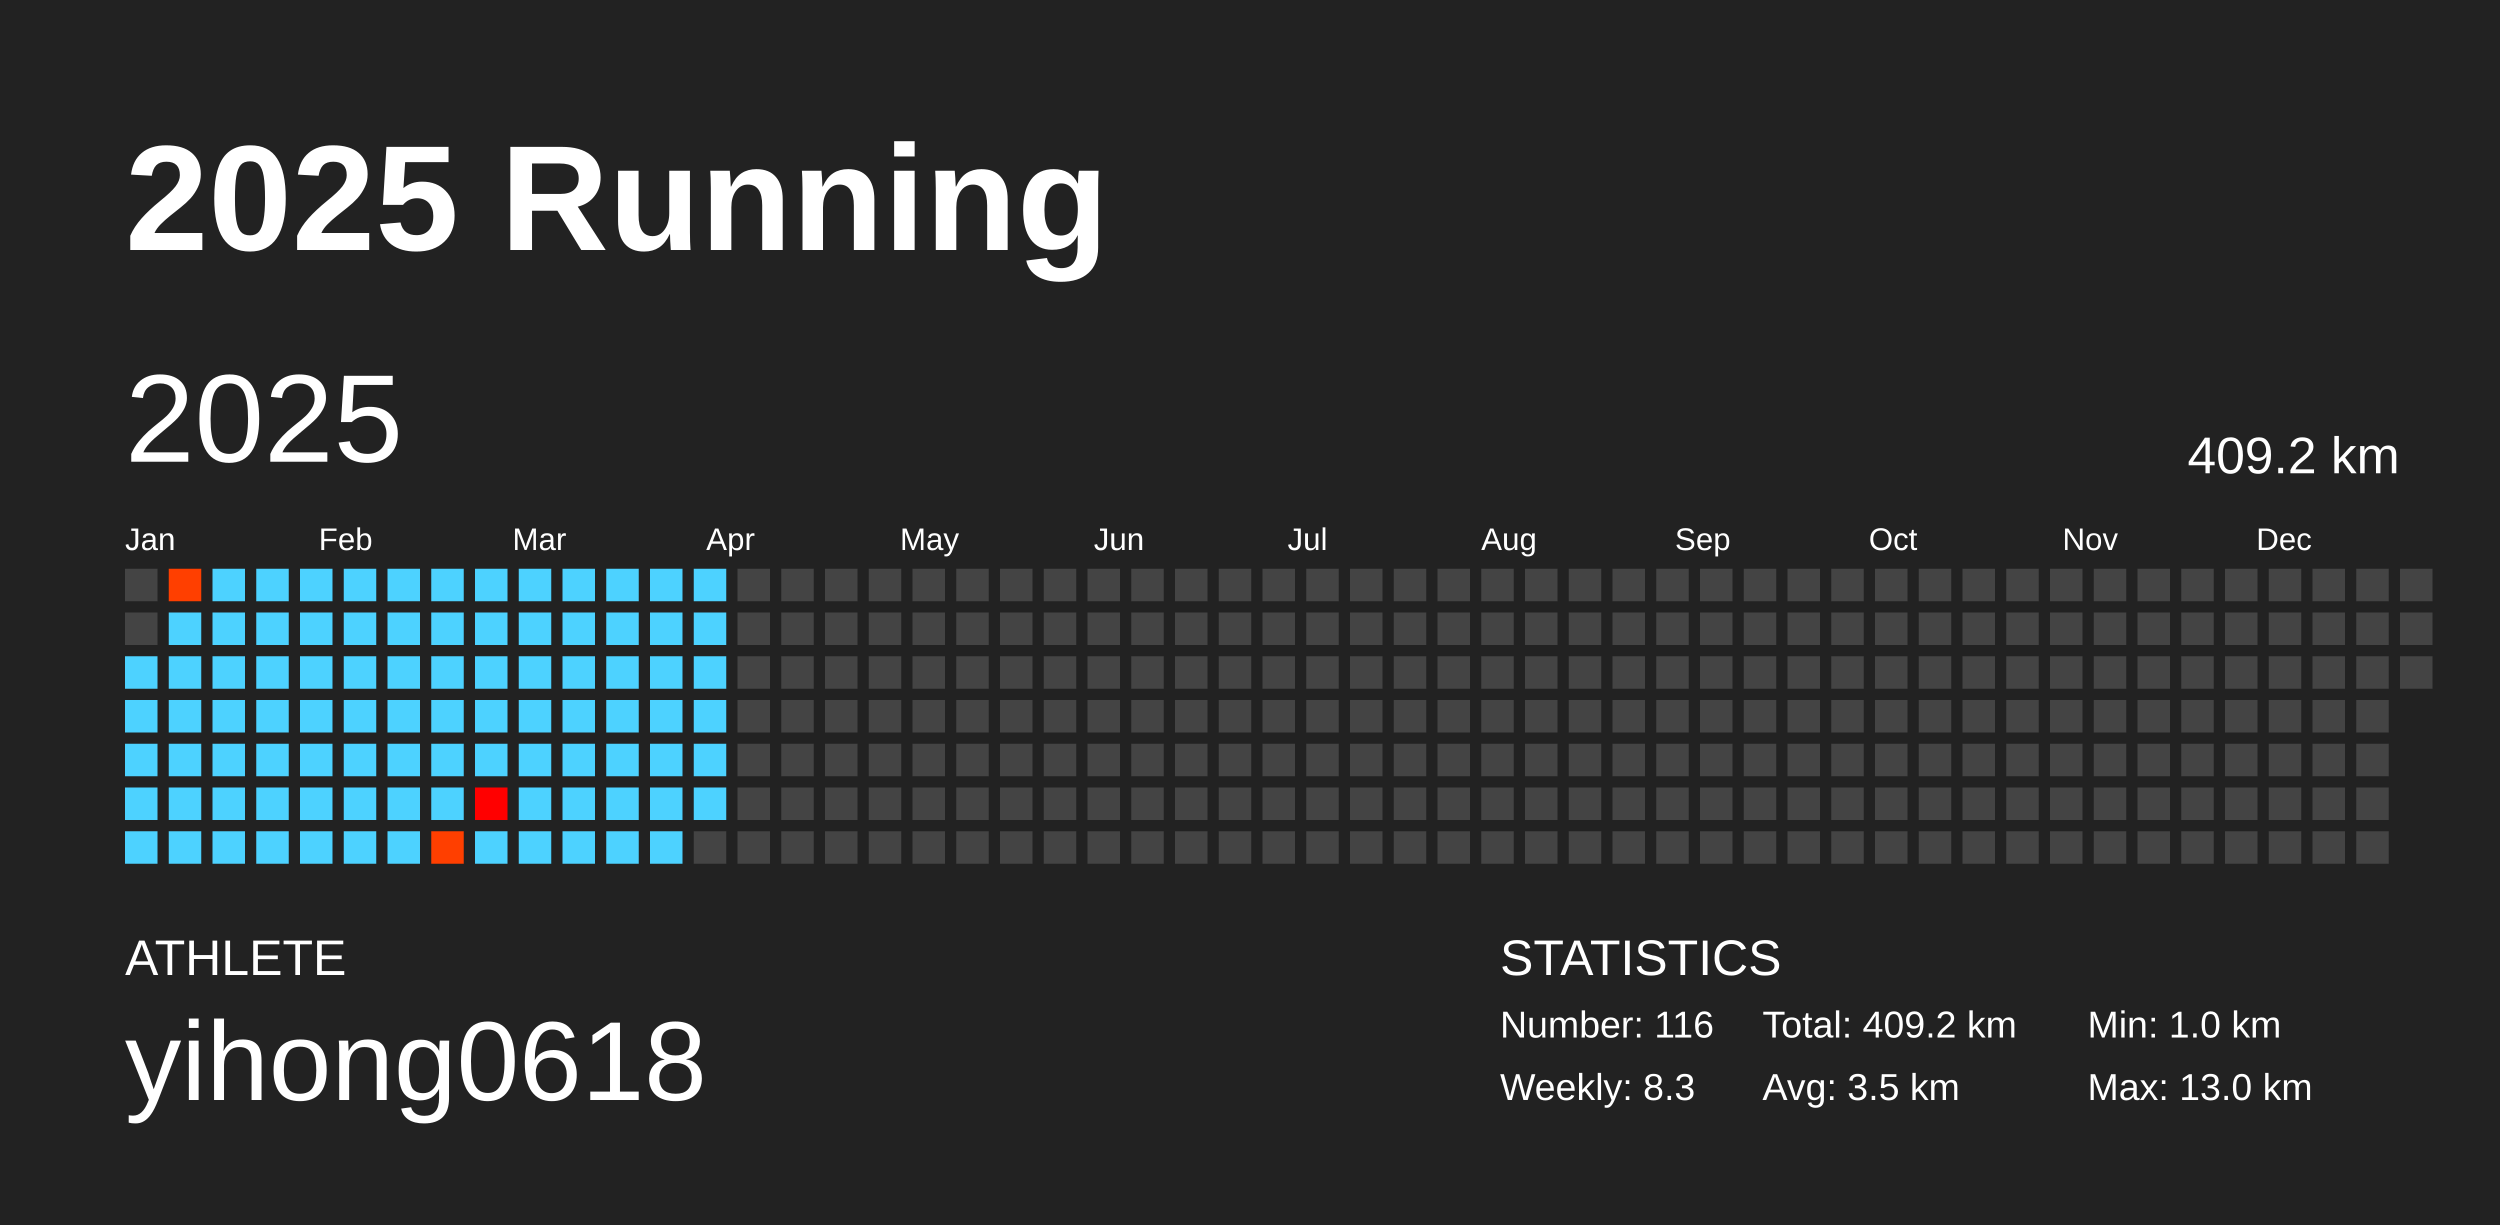
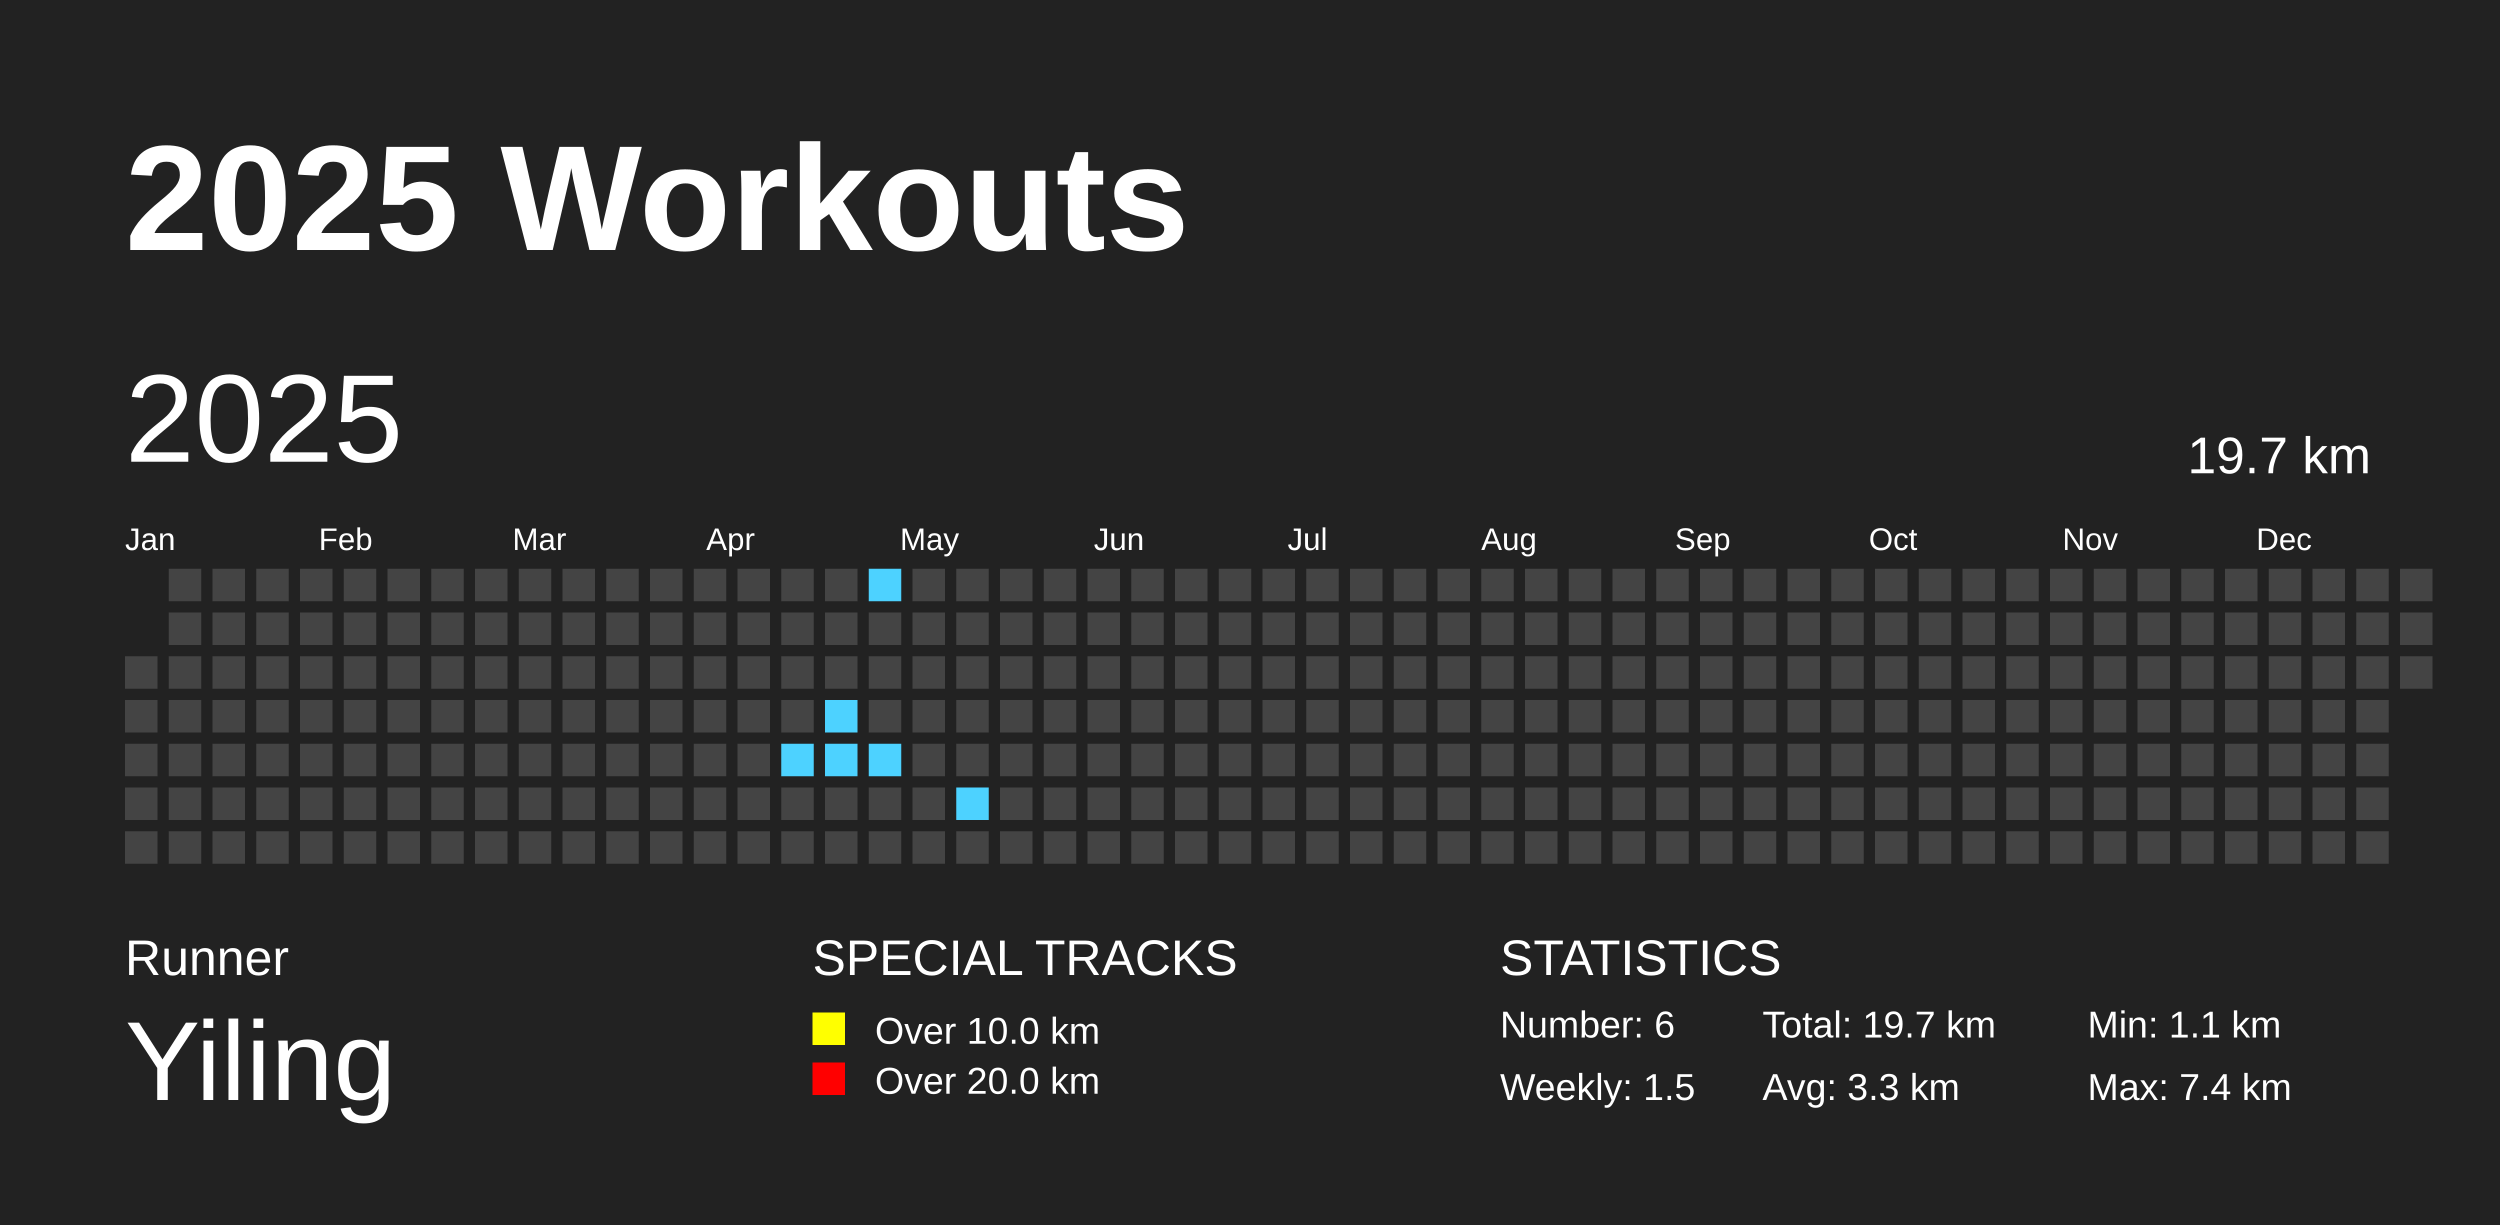
<svg xmlns="http://www.w3.org/2000/svg" baseProfile="full" height="98mm" version="1.1" viewBox="0,0,200,98" width="200mm">
  <defs />
  <rect fill="#222222" height="98" width="200" x="0" y="0" />
-   <text fill="#FFFFFF" style="font-size:12px; font-family:Arial; font-weight:bold;" x="10" y="20">2025 Running</text>
-   <text fill="#FFFFFF" style="font-size:4px; font-family:Arial" x="10" y="78">ATHLETE</text>
-   <text fill="#FFFFFF" style="font-size:9px; font-family:Arial" x="10" y="88">yihong0618</text>
+   <text fill="#FFFFFF" style="font-size:12px; font-family:Arial; font-weight:bold;" x="10" y="20">2025 Workouts</text>
+   <text fill="#FFFFFF" style="font-size:4px; font-family:Arial" x="10" y="78">Runner</text>
+   <text fill="#FFFFFF" style="font-size:9px; font-family:Arial" x="10" y="88">Yiling</text>
+   <text fill="#FFFFFF" style="font-size:4px; font-family:Arial" x="65" y="78">SPECIAL TRACKS</text>
+   <rect fill="yellow" height="2.6" width="2.6" x="65" y="81" />
+   <text fill="#FFFFFF" style="font-size:3px; font-family:Arial" x="70" y="83.5">Over 10.0 km</text>
+   <rect fill="red" height="2.6" width="2.6" x="65" y="85" />
+   <text fill="#FFFFFF" style="font-size:3px; font-family:Arial" x="70" y="87.5">Over 20.0 km</text>
  <text fill="#FFFFFF" style="font-size:4px; font-family:Arial" x="120" y="78">STATISTICS</text>
-   <text fill="#FFFFFF" style="font-size:3px; font-family:Arial" x="120" y="83">Number: 116</text>
-   <text fill="#FFFFFF" style="font-size:3px; font-family:Arial" x="120" y="88">Weekly: 8.3</text>
-   <text fill="#FFFFFF" style="font-size:3px; font-family:Arial" x="141" y="83">Total: 409.2 km</text>
-   <text fill="#FFFFFF" style="font-size:3px; font-family:Arial" x="141" y="88">Avg: 3.5 km</text>
-   <text fill="#FFFFFF" style="font-size:3px; font-family:Arial" x="167" y="83">Min: 1.0 km</text>
-   <text fill="#FFFFFF" style="font-size:3px; font-family:Arial" x="167" y="88">Max: 13.0 km</text>
+   <text fill="#FFFFFF" style="font-size:3px; font-family:Arial" x="120" y="83">Number: 6</text>
+   <text fill="#FFFFFF" style="font-size:3px; font-family:Arial" x="120" y="88">Weekly: 1.5</text>
+   <text fill="#FFFFFF" style="font-size:3px; font-family:Arial" x="141" y="83">Total: 19.7 km</text>
+   <text fill="#FFFFFF" style="font-size:3px; font-family:Arial" x="141" y="88">Avg: 3.3 km</text>
+   <text fill="#FFFFFF" style="font-size:3px; font-family:Arial" x="167" y="83">Min: 1.1 km</text>
+   <text fill="#FFFFFF" style="font-size:3px; font-family:Arial" x="167" y="88">Max: 7.4 km</text>
  <text dominant-baseline="hanging" fill="#FFFFFF" style="font-size:10.0px; font-family:Arial;" x="10" y="30">2025</text>
-   <text dominant-baseline="hanging" fill="#FFFFFF" style="font-size:4.125px; font-family:Arial;" x="175" y="35">409.2 km</text>
+   <text dominant-baseline="hanging" fill="#FFFFFF" style="font-size:4.125px; font-family:Arial;" x="175" y="35">19.7 km</text>
  <text fill="#FFFFFF" style="font-size:2.5px; font-family:Arial" x="10.0" y="44">Jan</text>
  <text fill="#FFFFFF" style="font-size:2.5px; font-family:Arial" x="25.5" y="44">Feb</text>
  <text fill="#FFFFFF" style="font-size:2.5px; font-family:Arial" x="41.0" y="44">Mar</text>
  <text fill="#FFFFFF" style="font-size:2.5px; font-family:Arial" x="56.5" y="44">Apr</text>
  <text fill="#FFFFFF" style="font-size:2.5px; font-family:Arial" x="72.0" y="44">May</text>
  <text fill="#FFFFFF" style="font-size:2.5px; font-family:Arial" x="87.5" y="44">Jun</text>
  <text fill="#FFFFFF" style="font-size:2.5px; font-family:Arial" x="103.0" y="44">Jul</text>
  <text fill="#FFFFFF" style="font-size:2.5px; font-family:Arial" x="118.5" y="44">Aug</text>
  <text fill="#FFFFFF" style="font-size:2.5px; font-family:Arial" x="134.0" y="44">Sep</text>
  <text fill="#FFFFFF" style="font-size:2.5px; font-family:Arial" x="149.5" y="44">Oct</text>
  <text fill="#FFFFFF" style="font-size:2.5px; font-family:Arial" x="165.0" y="44">Nov</text>
  <text fill="#FFFFFF" style="font-size:2.5px; font-family:Arial" x="180.5" y="44">Dec</text>
-   <rect fill="#444444" height="2.6" width="2.6" x="10.0" y="45.5" />
-   <rect fill="#444444" height="2.6" width="2.6" x="10.0" y="49.0" />
-   <rect fill="#4dd2ff" height="2.6" width="2.6" x="10.0" y="52.5" />
-   <rect fill="#4dd2ff" height="2.6" width="2.6" x="10.0" y="56.0" />
-   <rect fill="#4dd2ff" height="2.6" width="2.6" x="10.0" y="59.5" />
-   <rect fill="#4dd2ff" height="2.6" width="2.6" x="10.0" y="63.0" />
-   <rect fill="#4dd2ff" height="2.6" width="2.6" x="10.0" y="66.5" />
-   <rect fill="#ff3f00" height="2.6" width="2.6" x="13.5" y="45.5" />
-   <rect fill="#4dd2ff" height="2.6" width="2.6" x="13.5" y="49.0" />
-   <rect fill="#4dd2ff" height="2.6" width="2.6" x="13.5" y="52.5" />
-   <rect fill="#4dd2ff" height="2.6" width="2.6" x="13.5" y="56.0" />
-   <rect fill="#4dd2ff" height="2.6" width="2.6" x="13.5" y="59.5" />
-   <rect fill="#4dd2ff" height="2.6" width="2.6" x="13.5" y="63.0" />
-   <rect fill="#4dd2ff" height="2.6" width="2.6" x="13.5" y="66.5" />
-   <rect fill="#4dd2ff" height="2.6" width="2.6" x="17.0" y="45.5" />
-   <rect fill="#4dd2ff" height="2.6" width="2.6" x="17.0" y="49.0" />
-   <rect fill="#4dd2ff" height="2.6" width="2.6" x="17.0" y="52.5" />
-   <rect fill="#4dd2ff" height="2.6" width="2.6" x="17.0" y="56.0" />
-   <rect fill="#4dd2ff" height="2.6" width="2.6" x="17.0" y="59.5" />
-   <rect fill="#4dd2ff" height="2.6" width="2.6" x="17.0" y="63.0" />
-   <rect fill="#4dd2ff" height="2.6" width="2.6" x="17.0" y="66.5" />
-   <rect fill="#4dd2ff" height="2.6" width="2.6" x="20.5" y="45.5" />
-   <rect fill="#4dd2ff" height="2.6" width="2.6" x="20.5" y="49.0" />
-   <rect fill="#4dd2ff" height="2.6" width="2.6" x="20.5" y="52.5" />
-   <rect fill="#4dd2ff" height="2.6" width="2.6" x="20.5" y="56.0" />
-   <rect fill="#4dd2ff" height="2.6" width="2.6" x="20.5" y="59.5" />
-   <rect fill="#4dd2ff" height="2.6" width="2.6" x="20.5" y="63.0" />
-   <rect fill="#4dd2ff" height="2.6" width="2.6" x="20.5" y="66.5" />
-   <rect fill="#4dd2ff" height="2.6" width="2.6" x="24.0" y="45.5" />
-   <rect fill="#4dd2ff" height="2.6" width="2.6" x="24.0" y="49.0" />
-   <rect fill="#4dd2ff" height="2.6" width="2.6" x="24.0" y="52.5" />
-   <rect fill="#4dd2ff" height="2.6" width="2.6" x="24.0" y="56.0" />
-   <rect fill="#4dd2ff" height="2.6" width="2.6" x="24.0" y="59.5" />
-   <rect fill="#4dd2ff" height="2.6" width="2.6" x="24.0" y="63.0" />
-   <rect fill="#4dd2ff" height="2.6" width="2.6" x="24.0" y="66.5" />
-   <rect fill="#4dd2ff" height="2.6" width="2.6" x="27.5" y="45.5" />
-   <rect fill="#4dd2ff" height="2.6" width="2.6" x="27.5" y="49.0" />
-   <rect fill="#4dd2ff" height="2.6" width="2.6" x="27.5" y="52.5" />
-   <rect fill="#4dd2ff" height="2.6" width="2.6" x="27.5" y="56.0" />
-   <rect fill="#4dd2ff" height="2.6" width="2.6" x="27.5" y="59.5" />
-   <rect fill="#4dd2ff" height="2.6" width="2.6" x="27.5" y="63.0" />
-   <rect fill="#4dd2ff" height="2.6" width="2.6" x="27.5" y="66.5" />
-   <rect fill="#4dd2ff" height="2.6" width="2.6" x="31.0" y="45.5" />
-   <rect fill="#4dd2ff" height="2.6" width="2.6" x="31.0" y="49.0" />
-   <rect fill="#4dd2ff" height="2.6" width="2.6" x="31.0" y="52.5" />
-   <rect fill="#4dd2ff" height="2.6" width="2.6" x="31.0" y="56.0" />
-   <rect fill="#4dd2ff" height="2.6" width="2.6" x="31.0" y="59.5" />
-   <rect fill="#4dd2ff" height="2.6" width="2.6" x="31.0" y="63.0" />
-   <rect fill="#4dd2ff" height="2.6" width="2.6" x="31.0" y="66.5" />
-   <rect fill="#4dd2ff" height="2.6" width="2.6" x="34.5" y="45.5" />
-   <rect fill="#4dd2ff" height="2.6" width="2.6" x="34.5" y="49.0" />
-   <rect fill="#4dd2ff" height="2.6" width="2.6" x="34.5" y="52.5" />
-   <rect fill="#4dd2ff" height="2.6" width="2.6" x="34.5" y="56.0" />
-   <rect fill="#4dd2ff" height="2.6" width="2.6" x="34.5" y="59.5" />
-   <rect fill="#4dd2ff" height="2.6" width="2.6" x="34.5" y="63.0" />
-   <rect fill="#ff3f00" height="2.6" width="2.6" x="34.5" y="66.5" />
-   <rect fill="#4dd2ff" height="2.6" width="2.6" x="38.0" y="45.5" />
-   <rect fill="#4dd2ff" height="2.6" width="2.6" x="38.0" y="49.0" />
-   <rect fill="#4dd2ff" height="2.6" width="2.6" x="38.0" y="52.5" />
-   <rect fill="#4dd2ff" height="2.6" width="2.6" x="38.0" y="56.0" />
-   <rect fill="#4dd2ff" height="2.6" width="2.6" x="38.0" y="59.5" />
-   <rect fill="#ff0000" height="2.6" width="2.6" x="38.0" y="63.0" />
-   <rect fill="#4dd2ff" height="2.6" width="2.6" x="38.0" y="66.5" />
-   <rect fill="#4dd2ff" height="2.6" width="2.6" x="41.5" y="45.5" />
-   <rect fill="#4dd2ff" height="2.6" width="2.6" x="41.5" y="49.0" />
-   <rect fill="#4dd2ff" height="2.6" width="2.6" x="41.5" y="52.5" />
-   <rect fill="#4dd2ff" height="2.6" width="2.6" x="41.5" y="56.0" />
-   <rect fill="#4dd2ff" height="2.6" width="2.6" x="41.5" y="59.5" />
-   <rect fill="#4dd2ff" height="2.6" width="2.6" x="41.5" y="63.0" />
-   <rect fill="#4dd2ff" height="2.6" width="2.6" x="41.5" y="66.5" />
-   <rect fill="#4dd2ff" height="2.6" width="2.6" x="45.0" y="45.5" />
-   <rect fill="#4dd2ff" height="2.6" width="2.6" x="45.0" y="49.0" />
-   <rect fill="#4dd2ff" height="2.6" width="2.6" x="45.0" y="52.5" />
-   <rect fill="#4dd2ff" height="2.6" width="2.6" x="45.0" y="56.0" />
-   <rect fill="#4dd2ff" height="2.6" width="2.6" x="45.0" y="59.5" />
-   <rect fill="#4dd2ff" height="2.6" width="2.6" x="45.0" y="63.0" />
-   <rect fill="#4dd2ff" height="2.6" width="2.6" x="45.0" y="66.5" />
-   <rect fill="#4dd2ff" height="2.6" width="2.6" x="48.5" y="45.5" />
-   <rect fill="#4dd2ff" height="2.6" width="2.6" x="48.5" y="49.0" />
-   <rect fill="#4dd2ff" height="2.6" width="2.6" x="48.5" y="52.5" />
-   <rect fill="#4dd2ff" height="2.6" width="2.6" x="48.5" y="56.0" />
-   <rect fill="#4dd2ff" height="2.6" width="2.6" x="48.5" y="59.5" />
-   <rect fill="#4dd2ff" height="2.6" width="2.6" x="48.5" y="63.0" />
-   <rect fill="#4dd2ff" height="2.6" width="2.6" x="48.5" y="66.5" />
-   <rect fill="#4dd2ff" height="2.6" width="2.6" x="52.0" y="45.5" />
-   <rect fill="#4dd2ff" height="2.6" width="2.6" x="52.0" y="49.0" />
-   <rect fill="#4dd2ff" height="2.6" width="2.6" x="52.0" y="52.5" />
-   <rect fill="#4dd2ff" height="2.6" width="2.6" x="52.0" y="56.0" />
-   <rect fill="#4dd2ff" height="2.6" width="2.6" x="52.0" y="59.5" />
-   <rect fill="#4dd2ff" height="2.6" width="2.6" x="52.0" y="63.0" />
-   <rect fill="#4dd2ff" height="2.6" width="2.6" x="52.0" y="66.5" />
-   <rect fill="#4dd2ff" height="2.6" width="2.6" x="55.5" y="45.5" />
-   <rect fill="#4dd2ff" height="2.6" width="2.6" x="55.5" y="49.0" />
-   <rect fill="#4dd2ff" height="2.6" width="2.6" x="55.5" y="52.5" />
-   <rect fill="#4dd2ff" height="2.6" width="2.6" x="55.5" y="56.0" />
-   <rect fill="#4dd2ff" height="2.6" width="2.6" x="55.5" y="59.5" />
-   <rect fill="#4dd2ff" height="2.6" width="2.6" x="55.5" y="63.0" />
+   <rect fill="#444444" height="2.6" width="2.6" x="10.0" y="52.5" />
+   <rect fill="#444444" height="2.6" width="2.6" x="10.0" y="56.0" />
+   <rect fill="#444444" height="2.6" width="2.6" x="10.0" y="59.5" />
+   <rect fill="#444444" height="2.6" width="2.6" x="10.0" y="63.0" />
+   <rect fill="#444444" height="2.6" width="2.6" x="10.0" y="66.5" />
+   <rect fill="#444444" height="2.6" width="2.6" x="13.5" y="45.5" />
+   <rect fill="#444444" height="2.6" width="2.6" x="13.5" y="49.0" />
+   <rect fill="#444444" height="2.6" width="2.6" x="13.5" y="52.5" />
+   <rect fill="#444444" height="2.6" width="2.6" x="13.5" y="56.0" />
+   <rect fill="#444444" height="2.6" width="2.6" x="13.5" y="59.5" />
+   <rect fill="#444444" height="2.6" width="2.6" x="13.5" y="63.0" />
+   <rect fill="#444444" height="2.6" width="2.6" x="13.5" y="66.5" />
+   <rect fill="#444444" height="2.6" width="2.6" x="17.0" y="45.5" />
+   <rect fill="#444444" height="2.6" width="2.6" x="17.0" y="49.0" />
+   <rect fill="#444444" height="2.6" width="2.6" x="17.0" y="52.5" />
+   <rect fill="#444444" height="2.6" width="2.6" x="17.0" y="56.0" />
+   <rect fill="#444444" height="2.6" width="2.6" x="17.0" y="59.5" />
+   <rect fill="#444444" height="2.6" width="2.6" x="17.0" y="63.0" />
+   <rect fill="#444444" height="2.6" width="2.6" x="17.0" y="66.5" />
+   <rect fill="#444444" height="2.6" width="2.6" x="20.5" y="45.5" />
+   <rect fill="#444444" height="2.6" width="2.6" x="20.5" y="49.0" />
+   <rect fill="#444444" height="2.6" width="2.6" x="20.5" y="52.5" />
+   <rect fill="#444444" height="2.6" width="2.6" x="20.5" y="56.0" />
+   <rect fill="#444444" height="2.6" width="2.6" x="20.5" y="59.5" />
+   <rect fill="#444444" height="2.6" width="2.6" x="20.5" y="63.0" />
+   <rect fill="#444444" height="2.6" width="2.6" x="20.5" y="66.5" />
+   <rect fill="#444444" height="2.6" width="2.6" x="24.0" y="45.5" />
+   <rect fill="#444444" height="2.6" width="2.6" x="24.0" y="49.0" />
+   <rect fill="#444444" height="2.6" width="2.6" x="24.0" y="52.5" />
+   <rect fill="#444444" height="2.6" width="2.6" x="24.0" y="56.0" />
+   <rect fill="#444444" height="2.6" width="2.6" x="24.0" y="59.5" />
+   <rect fill="#444444" height="2.6" width="2.6" x="24.0" y="63.0" />
+   <rect fill="#444444" height="2.6" width="2.6" x="24.0" y="66.5" />
+   <rect fill="#444444" height="2.6" width="2.6" x="27.5" y="45.5" />
+   <rect fill="#444444" height="2.6" width="2.6" x="27.5" y="49.0" />
+   <rect fill="#444444" height="2.6" width="2.6" x="27.5" y="52.5" />
+   <rect fill="#444444" height="2.6" width="2.6" x="27.5" y="56.0" />
+   <rect fill="#444444" height="2.6" width="2.6" x="27.5" y="59.5" />
+   <rect fill="#444444" height="2.6" width="2.6" x="27.5" y="63.0" />
+   <rect fill="#444444" height="2.6" width="2.6" x="27.5" y="66.5" />
+   <rect fill="#444444" height="2.6" width="2.6" x="31.0" y="45.5" />
+   <rect fill="#444444" height="2.6" width="2.6" x="31.0" y="49.0" />
+   <rect fill="#444444" height="2.6" width="2.6" x="31.0" y="52.5" />
+   <rect fill="#444444" height="2.6" width="2.6" x="31.0" y="56.0" />
+   <rect fill="#444444" height="2.6" width="2.6" x="31.0" y="59.5" />
+   <rect fill="#444444" height="2.6" width="2.6" x="31.0" y="63.0" />
+   <rect fill="#444444" height="2.6" width="2.6" x="31.0" y="66.5" />
+   <rect fill="#444444" height="2.6" width="2.6" x="34.5" y="45.5" />
+   <rect fill="#444444" height="2.6" width="2.6" x="34.5" y="49.0" />
+   <rect fill="#444444" height="2.6" width="2.6" x="34.5" y="52.5" />
+   <rect fill="#444444" height="2.6" width="2.6" x="34.5" y="56.0" />
+   <rect fill="#444444" height="2.6" width="2.6" x="34.5" y="59.5" />
+   <rect fill="#444444" height="2.6" width="2.6" x="34.5" y="63.0" />
+   <rect fill="#444444" height="2.6" width="2.6" x="34.5" y="66.5" />
+   <rect fill="#444444" height="2.6" width="2.6" x="38.0" y="45.5" />
+   <rect fill="#444444" height="2.6" width="2.6" x="38.0" y="49.0" />
+   <rect fill="#444444" height="2.6" width="2.6" x="38.0" y="52.5" />
+   <rect fill="#444444" height="2.6" width="2.6" x="38.0" y="56.0" />
+   <rect fill="#444444" height="2.6" width="2.6" x="38.0" y="59.5" />
+   <rect fill="#444444" height="2.6" width="2.6" x="38.0" y="63.0" />
+   <rect fill="#444444" height="2.6" width="2.6" x="38.0" y="66.5" />
+   <rect fill="#444444" height="2.6" width="2.6" x="41.5" y="45.5" />
+   <rect fill="#444444" height="2.6" width="2.6" x="41.5" y="49.0" />
+   <rect fill="#444444" height="2.6" width="2.6" x="41.5" y="52.5" />
+   <rect fill="#444444" height="2.6" width="2.6" x="41.5" y="56.0" />
+   <rect fill="#444444" height="2.6" width="2.6" x="41.5" y="59.5" />
+   <rect fill="#444444" height="2.6" width="2.6" x="41.5" y="63.0" />
+   <rect fill="#444444" height="2.6" width="2.6" x="41.5" y="66.5" />
+   <rect fill="#444444" height="2.6" width="2.6" x="45.0" y="45.5" />
+   <rect fill="#444444" height="2.6" width="2.6" x="45.0" y="49.0" />
+   <rect fill="#444444" height="2.6" width="2.6" x="45.0" y="52.5" />
+   <rect fill="#444444" height="2.6" width="2.6" x="45.0" y="56.0" />
+   <rect fill="#444444" height="2.6" width="2.6" x="45.0" y="59.5" />
+   <rect fill="#444444" height="2.6" width="2.6" x="45.0" y="63.0" />
+   <rect fill="#444444" height="2.6" width="2.6" x="45.0" y="66.5" />
+   <rect fill="#444444" height="2.6" width="2.6" x="48.5" y="45.5" />
+   <rect fill="#444444" height="2.6" width="2.6" x="48.5" y="49.0" />
+   <rect fill="#444444" height="2.6" width="2.6" x="48.5" y="52.5" />
+   <rect fill="#444444" height="2.6" width="2.6" x="48.5" y="56.0" />
+   <rect fill="#444444" height="2.6" width="2.6" x="48.5" y="59.5" />
+   <rect fill="#444444" height="2.6" width="2.6" x="48.5" y="63.0" />
+   <rect fill="#444444" height="2.6" width="2.6" x="48.5" y="66.5" />
+   <rect fill="#444444" height="2.6" width="2.6" x="52.0" y="45.5" />
+   <rect fill="#444444" height="2.6" width="2.6" x="52.0" y="49.0" />
+   <rect fill="#444444" height="2.6" width="2.6" x="52.0" y="52.5" />
+   <rect fill="#444444" height="2.6" width="2.6" x="52.0" y="56.0" />
+   <rect fill="#444444" height="2.6" width="2.6" x="52.0" y="59.5" />
+   <rect fill="#444444" height="2.6" width="2.6" x="52.0" y="63.0" />
+   <rect fill="#444444" height="2.6" width="2.6" x="52.0" y="66.5" />
+   <rect fill="#444444" height="2.6" width="2.6" x="55.5" y="45.5" />
+   <rect fill="#444444" height="2.6" width="2.6" x="55.5" y="49.0" />
+   <rect fill="#444444" height="2.6" width="2.6" x="55.5" y="52.5" />
+   <rect fill="#444444" height="2.6" width="2.6" x="55.5" y="56.0" />
+   <rect fill="#444444" height="2.6" width="2.6" x="55.5" y="59.5" />
+   <rect fill="#444444" height="2.6" width="2.6" x="55.5" y="63.0" />
  <rect fill="#444444" height="2.6" width="2.6" x="55.5" y="66.5" />
  <rect fill="#444444" height="2.6" width="2.6" x="59.0" y="45.5" />
  <rect fill="#444444" height="2.6" width="2.6" x="59.0" y="49.0" />
  <rect fill="#444444" height="2.6" width="2.6" x="59.0" y="52.5" />
  <rect fill="#444444" height="2.6" width="2.6" x="59.0" y="56.0" />
  <rect fill="#444444" height="2.6" width="2.6" x="59.0" y="59.5" />
  <rect fill="#444444" height="2.6" width="2.6" x="59.0" y="63.0" />
  <rect fill="#444444" height="2.6" width="2.6" x="59.0" y="66.5" />
  <rect fill="#444444" height="2.6" width="2.6" x="62.5" y="45.5" />
  <rect fill="#444444" height="2.6" width="2.6" x="62.5" y="49.0" />
  <rect fill="#444444" height="2.6" width="2.6" x="62.5" y="52.5" />
  <rect fill="#444444" height="2.6" width="2.6" x="62.5" y="56.0" />
-   <rect fill="#444444" height="2.6" width="2.6" x="62.5" y="59.5" />
+   <rect fill="#4DD2FF" height="2.6" width="2.6" x="62.5" y="59.5" />
  <rect fill="#444444" height="2.6" width="2.6" x="62.5" y="63.0" />
  <rect fill="#444444" height="2.6" width="2.6" x="62.5" y="66.5" />
  <rect fill="#444444" height="2.6" width="2.6" x="66.0" y="45.5" />
  <rect fill="#444444" height="2.6" width="2.6" x="66.0" y="49.0" />
  <rect fill="#444444" height="2.6" width="2.6" x="66.0" y="52.5" />
-   <rect fill="#444444" height="2.6" width="2.6" x="66.0" y="56.0" />
-   <rect fill="#444444" height="2.6" width="2.6" x="66.0" y="59.5" />
+   <rect fill="#4DD2FF" height="2.6" width="2.6" x="66.0" y="56.0" />
+   <rect fill="#4DD2FF" height="2.6" width="2.6" x="66.0" y="59.5" />
  <rect fill="#444444" height="2.6" width="2.6" x="66.0" y="63.0" />
  <rect fill="#444444" height="2.6" width="2.6" x="66.0" y="66.5" />
-   <rect fill="#444444" height="2.6" width="2.6" x="69.5" y="45.5" />
+   <rect fill="#4DD2FF" height="2.6" width="2.6" x="69.5" y="45.5" />
  <rect fill="#444444" height="2.6" width="2.6" x="69.5" y="49.0" />
  <rect fill="#444444" height="2.6" width="2.6" x="69.5" y="52.5" />
  <rect fill="#444444" height="2.6" width="2.6" x="69.5" y="56.0" />
-   <rect fill="#444444" height="2.6" width="2.6" x="69.5" y="59.5" />
+   <rect fill="#4DD2FF" height="2.6" width="2.6" x="69.5" y="59.5" />
  <rect fill="#444444" height="2.6" width="2.6" x="69.5" y="63.0" />
  <rect fill="#444444" height="2.6" width="2.6" x="69.5" y="66.5" />
  <rect fill="#444444" height="2.6" width="2.6" x="73.0" y="45.5" />
  <rect fill="#444444" height="2.6" width="2.6" x="73.0" y="49.0" />
  <rect fill="#444444" height="2.6" width="2.6" x="73.0" y="52.5" />
  <rect fill="#444444" height="2.6" width="2.6" x="73.0" y="56.0" />
  <rect fill="#444444" height="2.6" width="2.6" x="73.0" y="59.5" />
  <rect fill="#444444" height="2.6" width="2.6" x="73.0" y="63.0" />
  <rect fill="#444444" height="2.6" width="2.6" x="73.0" y="66.5" />
  <rect fill="#444444" height="2.6" width="2.6" x="76.5" y="45.5" />
  <rect fill="#444444" height="2.6" width="2.6" x="76.5" y="49.0" />
  <rect fill="#444444" height="2.6" width="2.6" x="76.5" y="52.5" />
  <rect fill="#444444" height="2.6" width="2.6" x="76.5" y="56.0" />
  <rect fill="#444444" height="2.6" width="2.6" x="76.5" y="59.5" />
-   <rect fill="#444444" height="2.6" width="2.6" x="76.5" y="63.0" />
+   <rect fill="#4DD2FF" height="2.6" width="2.6" x="76.5" y="63.0" />
  <rect fill="#444444" height="2.6" width="2.6" x="76.5" y="66.5" />
  <rect fill="#444444" height="2.6" width="2.6" x="80.0" y="45.5" />
  <rect fill="#444444" height="2.6" width="2.6" x="80.0" y="49.0" />
  <rect fill="#444444" height="2.6" width="2.6" x="80.0" y="52.5" />
  <rect fill="#444444" height="2.6" width="2.6" x="80.0" y="56.0" />
  <rect fill="#444444" height="2.6" width="2.6" x="80.0" y="59.5" />
  <rect fill="#444444" height="2.6" width="2.6" x="80.0" y="63.0" />
  <rect fill="#444444" height="2.6" width="2.6" x="80.0" y="66.5" />
  <rect fill="#444444" height="2.6" width="2.6" x="83.5" y="45.5" />
  <rect fill="#444444" height="2.6" width="2.6" x="83.5" y="49.0" />
  <rect fill="#444444" height="2.6" width="2.6" x="83.5" y="52.5" />
  <rect fill="#444444" height="2.6" width="2.6" x="83.5" y="56.0" />
  <rect fill="#444444" height="2.6" width="2.6" x="83.5" y="59.5" />
  <rect fill="#444444" height="2.6" width="2.6" x="83.5" y="63.0" />
  <rect fill="#444444" height="2.6" width="2.6" x="83.5" y="66.5" />
  <rect fill="#444444" height="2.6" width="2.6" x="87.0" y="45.5" />
  <rect fill="#444444" height="2.6" width="2.6" x="87.0" y="49.0" />
  <rect fill="#444444" height="2.6" width="2.6" x="87.0" y="52.5" />
  <rect fill="#444444" height="2.6" width="2.6" x="87.0" y="56.0" />
  <rect fill="#444444" height="2.6" width="2.6" x="87.0" y="59.5" />
  <rect fill="#444444" height="2.6" width="2.6" x="87.0" y="63.0" />
  <rect fill="#444444" height="2.6" width="2.6" x="87.0" y="66.5" />
  <rect fill="#444444" height="2.6" width="2.6" x="90.5" y="45.5" />
  <rect fill="#444444" height="2.6" width="2.6" x="90.5" y="49.0" />
  <rect fill="#444444" height="2.6" width="2.6" x="90.5" y="52.5" />
  <rect fill="#444444" height="2.6" width="2.6" x="90.5" y="56.0" />
  <rect fill="#444444" height="2.6" width="2.6" x="90.5" y="59.5" />
  <rect fill="#444444" height="2.6" width="2.6" x="90.5" y="63.0" />
  <rect fill="#444444" height="2.6" width="2.6" x="90.5" y="66.5" />
  <rect fill="#444444" height="2.6" width="2.6" x="94.0" y="45.5" />
  <rect fill="#444444" height="2.6" width="2.6" x="94.0" y="49.0" />
  <rect fill="#444444" height="2.6" width="2.6" x="94.0" y="52.5" />
  <rect fill="#444444" height="2.6" width="2.6" x="94.0" y="56.0" />
  <rect fill="#444444" height="2.6" width="2.6" x="94.0" y="59.5" />
  <rect fill="#444444" height="2.6" width="2.6" x="94.0" y="63.0" />
  <rect fill="#444444" height="2.6" width="2.6" x="94.0" y="66.5" />
  <rect fill="#444444" height="2.6" width="2.6" x="97.5" y="45.5" />
  <rect fill="#444444" height="2.6" width="2.6" x="97.5" y="49.0" />
  <rect fill="#444444" height="2.6" width="2.6" x="97.5" y="52.5" />
  <rect fill="#444444" height="2.6" width="2.6" x="97.5" y="56.0" />
  <rect fill="#444444" height="2.6" width="2.6" x="97.5" y="59.5" />
  <rect fill="#444444" height="2.6" width="2.6" x="97.5" y="63.0" />
  <rect fill="#444444" height="2.6" width="2.6" x="97.5" y="66.5" />
  <rect fill="#444444" height="2.6" width="2.6" x="101.0" y="45.5" />
  <rect fill="#444444" height="2.6" width="2.6" x="101.0" y="49.0" />
  <rect fill="#444444" height="2.6" width="2.6" x="101.0" y="52.5" />
  <rect fill="#444444" height="2.6" width="2.6" x="101.0" y="56.0" />
  <rect fill="#444444" height="2.6" width="2.6" x="101.0" y="59.5" />
  <rect fill="#444444" height="2.6" width="2.6" x="101.0" y="63.0" />
  <rect fill="#444444" height="2.6" width="2.6" x="101.0" y="66.5" />
  <rect fill="#444444" height="2.6" width="2.6" x="104.5" y="45.5" />
  <rect fill="#444444" height="2.6" width="2.6" x="104.5" y="49.0" />
  <rect fill="#444444" height="2.6" width="2.6" x="104.5" y="52.5" />
  <rect fill="#444444" height="2.6" width="2.6" x="104.5" y="56.0" />
  <rect fill="#444444" height="2.6" width="2.6" x="104.5" y="59.5" />
  <rect fill="#444444" height="2.6" width="2.6" x="104.5" y="63.0" />
  <rect fill="#444444" height="2.6" width="2.6" x="104.5" y="66.5" />
  <rect fill="#444444" height="2.6" width="2.6" x="108.0" y="45.5" />
  <rect fill="#444444" height="2.6" width="2.6" x="108.0" y="49.0" />
  <rect fill="#444444" height="2.6" width="2.6" x="108.0" y="52.5" />
  <rect fill="#444444" height="2.6" width="2.6" x="108.0" y="56.0" />
  <rect fill="#444444" height="2.6" width="2.6" x="108.0" y="59.5" />
  <rect fill="#444444" height="2.6" width="2.6" x="108.0" y="63.0" />
  <rect fill="#444444" height="2.6" width="2.6" x="108.0" y="66.5" />
  <rect fill="#444444" height="2.6" width="2.6" x="111.5" y="45.5" />
  <rect fill="#444444" height="2.6" width="2.6" x="111.5" y="49.0" />
  <rect fill="#444444" height="2.6" width="2.6" x="111.5" y="52.5" />
  <rect fill="#444444" height="2.6" width="2.6" x="111.5" y="56.0" />
  <rect fill="#444444" height="2.6" width="2.6" x="111.5" y="59.5" />
  <rect fill="#444444" height="2.6" width="2.6" x="111.5" y="63.0" />
  <rect fill="#444444" height="2.6" width="2.6" x="111.5" y="66.5" />
  <rect fill="#444444" height="2.6" width="2.6" x="115.0" y="45.5" />
  <rect fill="#444444" height="2.6" width="2.6" x="115.0" y="49.0" />
  <rect fill="#444444" height="2.6" width="2.6" x="115.0" y="52.5" />
  <rect fill="#444444" height="2.6" width="2.6" x="115.0" y="56.0" />
  <rect fill="#444444" height="2.6" width="2.6" x="115.0" y="59.5" />
  <rect fill="#444444" height="2.6" width="2.6" x="115.0" y="63.0" />
  <rect fill="#444444" height="2.6" width="2.6" x="115.0" y="66.5" />
  <rect fill="#444444" height="2.6" width="2.6" x="118.5" y="45.5" />
  <rect fill="#444444" height="2.6" width="2.6" x="118.5" y="49.0" />
  <rect fill="#444444" height="2.6" width="2.6" x="118.5" y="52.5" />
  <rect fill="#444444" height="2.6" width="2.6" x="118.5" y="56.0" />
  <rect fill="#444444" height="2.6" width="2.6" x="118.5" y="59.5" />
  <rect fill="#444444" height="2.6" width="2.6" x="118.5" y="63.0" />
  <rect fill="#444444" height="2.6" width="2.6" x="118.5" y="66.5" />
  <rect fill="#444444" height="2.6" width="2.6" x="122.0" y="45.5" />
  <rect fill="#444444" height="2.6" width="2.6" x="122.0" y="49.0" />
  <rect fill="#444444" height="2.6" width="2.6" x="122.0" y="52.5" />
  <rect fill="#444444" height="2.6" width="2.6" x="122.0" y="56.0" />
  <rect fill="#444444" height="2.6" width="2.6" x="122.0" y="59.5" />
  <rect fill="#444444" height="2.6" width="2.6" x="122.0" y="63.0" />
  <rect fill="#444444" height="2.6" width="2.6" x="122.0" y="66.5" />
  <rect fill="#444444" height="2.6" width="2.6" x="125.5" y="45.5" />
  <rect fill="#444444" height="2.6" width="2.6" x="125.5" y="49.0" />
  <rect fill="#444444" height="2.6" width="2.6" x="125.5" y="52.5" />
  <rect fill="#444444" height="2.6" width="2.6" x="125.5" y="56.0" />
  <rect fill="#444444" height="2.6" width="2.6" x="125.5" y="59.5" />
  <rect fill="#444444" height="2.6" width="2.6" x="125.5" y="63.0" />
  <rect fill="#444444" height="2.6" width="2.6" x="125.5" y="66.5" />
  <rect fill="#444444" height="2.6" width="2.6" x="129.0" y="45.5" />
  <rect fill="#444444" height="2.6" width="2.6" x="129.0" y="49.0" />
  <rect fill="#444444" height="2.6" width="2.6" x="129.0" y="52.5" />
  <rect fill="#444444" height="2.6" width="2.6" x="129.0" y="56.0" />
  <rect fill="#444444" height="2.6" width="2.6" x="129.0" y="59.5" />
  <rect fill="#444444" height="2.6" width="2.6" x="129.0" y="63.0" />
  <rect fill="#444444" height="2.6" width="2.6" x="129.0" y="66.5" />
  <rect fill="#444444" height="2.6" width="2.6" x="132.5" y="45.5" />
  <rect fill="#444444" height="2.6" width="2.6" x="132.5" y="49.0" />
  <rect fill="#444444" height="2.6" width="2.6" x="132.5" y="52.5" />
  <rect fill="#444444" height="2.6" width="2.6" x="132.5" y="56.0" />
  <rect fill="#444444" height="2.6" width="2.6" x="132.5" y="59.5" />
  <rect fill="#444444" height="2.6" width="2.6" x="132.5" y="63.0" />
  <rect fill="#444444" height="2.6" width="2.6" x="132.5" y="66.5" />
  <rect fill="#444444" height="2.6" width="2.6" x="136.0" y="45.5" />
  <rect fill="#444444" height="2.6" width="2.6" x="136.0" y="49.0" />
  <rect fill="#444444" height="2.6" width="2.6" x="136.0" y="52.5" />
  <rect fill="#444444" height="2.6" width="2.6" x="136.0" y="56.0" />
  <rect fill="#444444" height="2.6" width="2.6" x="136.0" y="59.5" />
  <rect fill="#444444" height="2.6" width="2.6" x="136.0" y="63.0" />
  <rect fill="#444444" height="2.6" width="2.6" x="136.0" y="66.5" />
  <rect fill="#444444" height="2.6" width="2.6" x="139.5" y="45.5" />
  <rect fill="#444444" height="2.6" width="2.6" x="139.5" y="49.0" />
  <rect fill="#444444" height="2.6" width="2.6" x="139.5" y="52.5" />
  <rect fill="#444444" height="2.6" width="2.6" x="139.5" y="56.0" />
  <rect fill="#444444" height="2.6" width="2.6" x="139.5" y="59.5" />
  <rect fill="#444444" height="2.6" width="2.6" x="139.5" y="63.0" />
  <rect fill="#444444" height="2.6" width="2.6" x="139.5" y="66.5" />
  <rect fill="#444444" height="2.6" width="2.6" x="143.0" y="45.5" />
  <rect fill="#444444" height="2.6" width="2.6" x="143.0" y="49.0" />
  <rect fill="#444444" height="2.6" width="2.6" x="143.0" y="52.5" />
  <rect fill="#444444" height="2.6" width="2.6" x="143.0" y="56.0" />
  <rect fill="#444444" height="2.6" width="2.6" x="143.0" y="59.5" />
  <rect fill="#444444" height="2.6" width="2.6" x="143.0" y="63.0" />
  <rect fill="#444444" height="2.6" width="2.6" x="143.0" y="66.5" />
  <rect fill="#444444" height="2.6" width="2.6" x="146.5" y="45.5" />
  <rect fill="#444444" height="2.6" width="2.6" x="146.5" y="49.0" />
  <rect fill="#444444" height="2.6" width="2.6" x="146.5" y="52.5" />
  <rect fill="#444444" height="2.6" width="2.6" x="146.5" y="56.0" />
  <rect fill="#444444" height="2.6" width="2.6" x="146.5" y="59.5" />
  <rect fill="#444444" height="2.6" width="2.6" x="146.5" y="63.0" />
  <rect fill="#444444" height="2.6" width="2.6" x="146.5" y="66.5" />
  <rect fill="#444444" height="2.6" width="2.6" x="150.0" y="45.5" />
  <rect fill="#444444" height="2.6" width="2.6" x="150.0" y="49.0" />
  <rect fill="#444444" height="2.6" width="2.6" x="150.0" y="52.5" />
  <rect fill="#444444" height="2.6" width="2.6" x="150.0" y="56.0" />
  <rect fill="#444444" height="2.6" width="2.6" x="150.0" y="59.5" />
  <rect fill="#444444" height="2.6" width="2.6" x="150.0" y="63.0" />
  <rect fill="#444444" height="2.6" width="2.6" x="150.0" y="66.5" />
  <rect fill="#444444" height="2.6" width="2.6" x="153.5" y="45.5" />
  <rect fill="#444444" height="2.6" width="2.6" x="153.5" y="49.0" />
  <rect fill="#444444" height="2.6" width="2.6" x="153.5" y="52.5" />
  <rect fill="#444444" height="2.6" width="2.6" x="153.5" y="56.0" />
  <rect fill="#444444" height="2.6" width="2.6" x="153.5" y="59.5" />
  <rect fill="#444444" height="2.6" width="2.6" x="153.5" y="63.0" />
  <rect fill="#444444" height="2.6" width="2.6" x="153.5" y="66.5" />
  <rect fill="#444444" height="2.6" width="2.6" x="157.0" y="45.5" />
  <rect fill="#444444" height="2.6" width="2.6" x="157.0" y="49.0" />
  <rect fill="#444444" height="2.6" width="2.6" x="157.0" y="52.5" />
  <rect fill="#444444" height="2.6" width="2.6" x="157.0" y="56.0" />
  <rect fill="#444444" height="2.6" width="2.6" x="157.0" y="59.5" />
  <rect fill="#444444" height="2.6" width="2.6" x="157.0" y="63.0" />
  <rect fill="#444444" height="2.6" width="2.6" x="157.0" y="66.5" />
  <rect fill="#444444" height="2.6" width="2.6" x="160.5" y="45.5" />
  <rect fill="#444444" height="2.6" width="2.6" x="160.5" y="49.0" />
  <rect fill="#444444" height="2.6" width="2.6" x="160.5" y="52.5" />
  <rect fill="#444444" height="2.6" width="2.6" x="160.5" y="56.0" />
  <rect fill="#444444" height="2.6" width="2.6" x="160.5" y="59.5" />
  <rect fill="#444444" height="2.6" width="2.6" x="160.5" y="63.0" />
  <rect fill="#444444" height="2.6" width="2.6" x="160.5" y="66.5" />
  <rect fill="#444444" height="2.6" width="2.6" x="164.0" y="45.5" />
  <rect fill="#444444" height="2.6" width="2.6" x="164.0" y="49.0" />
  <rect fill="#444444" height="2.6" width="2.6" x="164.0" y="52.5" />
  <rect fill="#444444" height="2.6" width="2.6" x="164.0" y="56.0" />
  <rect fill="#444444" height="2.6" width="2.6" x="164.0" y="59.5" />
  <rect fill="#444444" height="2.6" width="2.6" x="164.0" y="63.0" />
  <rect fill="#444444" height="2.6" width="2.6" x="164.0" y="66.5" />
  <rect fill="#444444" height="2.6" width="2.6" x="167.5" y="45.5" />
  <rect fill="#444444" height="2.6" width="2.6" x="167.5" y="49.0" />
  <rect fill="#444444" height="2.6" width="2.6" x="167.5" y="52.5" />
  <rect fill="#444444" height="2.6" width="2.6" x="167.5" y="56.0" />
  <rect fill="#444444" height="2.6" width="2.6" x="167.5" y="59.5" />
  <rect fill="#444444" height="2.6" width="2.6" x="167.5" y="63.0" />
  <rect fill="#444444" height="2.6" width="2.6" x="167.5" y="66.5" />
  <rect fill="#444444" height="2.6" width="2.6" x="171.0" y="45.5" />
  <rect fill="#444444" height="2.6" width="2.6" x="171.0" y="49.0" />
  <rect fill="#444444" height="2.6" width="2.6" x="171.0" y="52.5" />
  <rect fill="#444444" height="2.6" width="2.6" x="171.0" y="56.0" />
  <rect fill="#444444" height="2.6" width="2.6" x="171.0" y="59.5" />
  <rect fill="#444444" height="2.6" width="2.6" x="171.0" y="63.0" />
  <rect fill="#444444" height="2.6" width="2.6" x="171.0" y="66.5" />
  <rect fill="#444444" height="2.6" width="2.6" x="174.5" y="45.5" />
  <rect fill="#444444" height="2.6" width="2.6" x="174.5" y="49.0" />
  <rect fill="#444444" height="2.6" width="2.6" x="174.5" y="52.5" />
  <rect fill="#444444" height="2.6" width="2.6" x="174.5" y="56.0" />
  <rect fill="#444444" height="2.6" width="2.6" x="174.5" y="59.5" />
  <rect fill="#444444" height="2.6" width="2.6" x="174.5" y="63.0" />
  <rect fill="#444444" height="2.6" width="2.6" x="174.5" y="66.5" />
  <rect fill="#444444" height="2.6" width="2.6" x="178.0" y="45.5" />
  <rect fill="#444444" height="2.6" width="2.6" x="178.0" y="49.0" />
  <rect fill="#444444" height="2.6" width="2.6" x="178.0" y="52.5" />
  <rect fill="#444444" height="2.6" width="2.6" x="178.0" y="56.0" />
  <rect fill="#444444" height="2.6" width="2.6" x="178.0" y="59.5" />
  <rect fill="#444444" height="2.6" width="2.6" x="178.0" y="63.0" />
  <rect fill="#444444" height="2.6" width="2.6" x="178.0" y="66.5" />
  <rect fill="#444444" height="2.6" width="2.6" x="181.5" y="45.5" />
  <rect fill="#444444" height="2.6" width="2.6" x="181.5" y="49.0" />
  <rect fill="#444444" height="2.6" width="2.6" x="181.5" y="52.5" />
  <rect fill="#444444" height="2.6" width="2.6" x="181.5" y="56.0" />
  <rect fill="#444444" height="2.6" width="2.6" x="181.5" y="59.5" />
  <rect fill="#444444" height="2.6" width="2.6" x="181.5" y="63.0" />
  <rect fill="#444444" height="2.6" width="2.6" x="181.5" y="66.5" />
  <rect fill="#444444" height="2.6" width="2.6" x="185.0" y="45.5" />
  <rect fill="#444444" height="2.6" width="2.6" x="185.0" y="49.0" />
  <rect fill="#444444" height="2.6" width="2.6" x="185.0" y="52.5" />
  <rect fill="#444444" height="2.6" width="2.6" x="185.0" y="56.0" />
  <rect fill="#444444" height="2.6" width="2.6" x="185.0" y="59.5" />
  <rect fill="#444444" height="2.6" width="2.6" x="185.0" y="63.0" />
  <rect fill="#444444" height="2.6" width="2.6" x="185.0" y="66.5" />
  <rect fill="#444444" height="2.6" width="2.6" x="188.5" y="45.5" />
  <rect fill="#444444" height="2.6" width="2.6" x="188.5" y="49.0" />
  <rect fill="#444444" height="2.6" width="2.6" x="188.5" y="52.5" />
  <rect fill="#444444" height="2.6" width="2.6" x="188.5" y="56.0" />
  <rect fill="#444444" height="2.6" width="2.6" x="188.5" y="59.5" />
  <rect fill="#444444" height="2.6" width="2.6" x="188.5" y="63.0" />
  <rect fill="#444444" height="2.6" width="2.6" x="188.5" y="66.5" />
  <rect fill="#444444" height="2.6" width="2.6" x="192.0" y="45.5" />
  <rect fill="#444444" height="2.6" width="2.6" x="192.0" y="49.0" />
  <rect fill="#444444" height="2.6" width="2.6" x="192.0" y="52.5" />
</svg>
